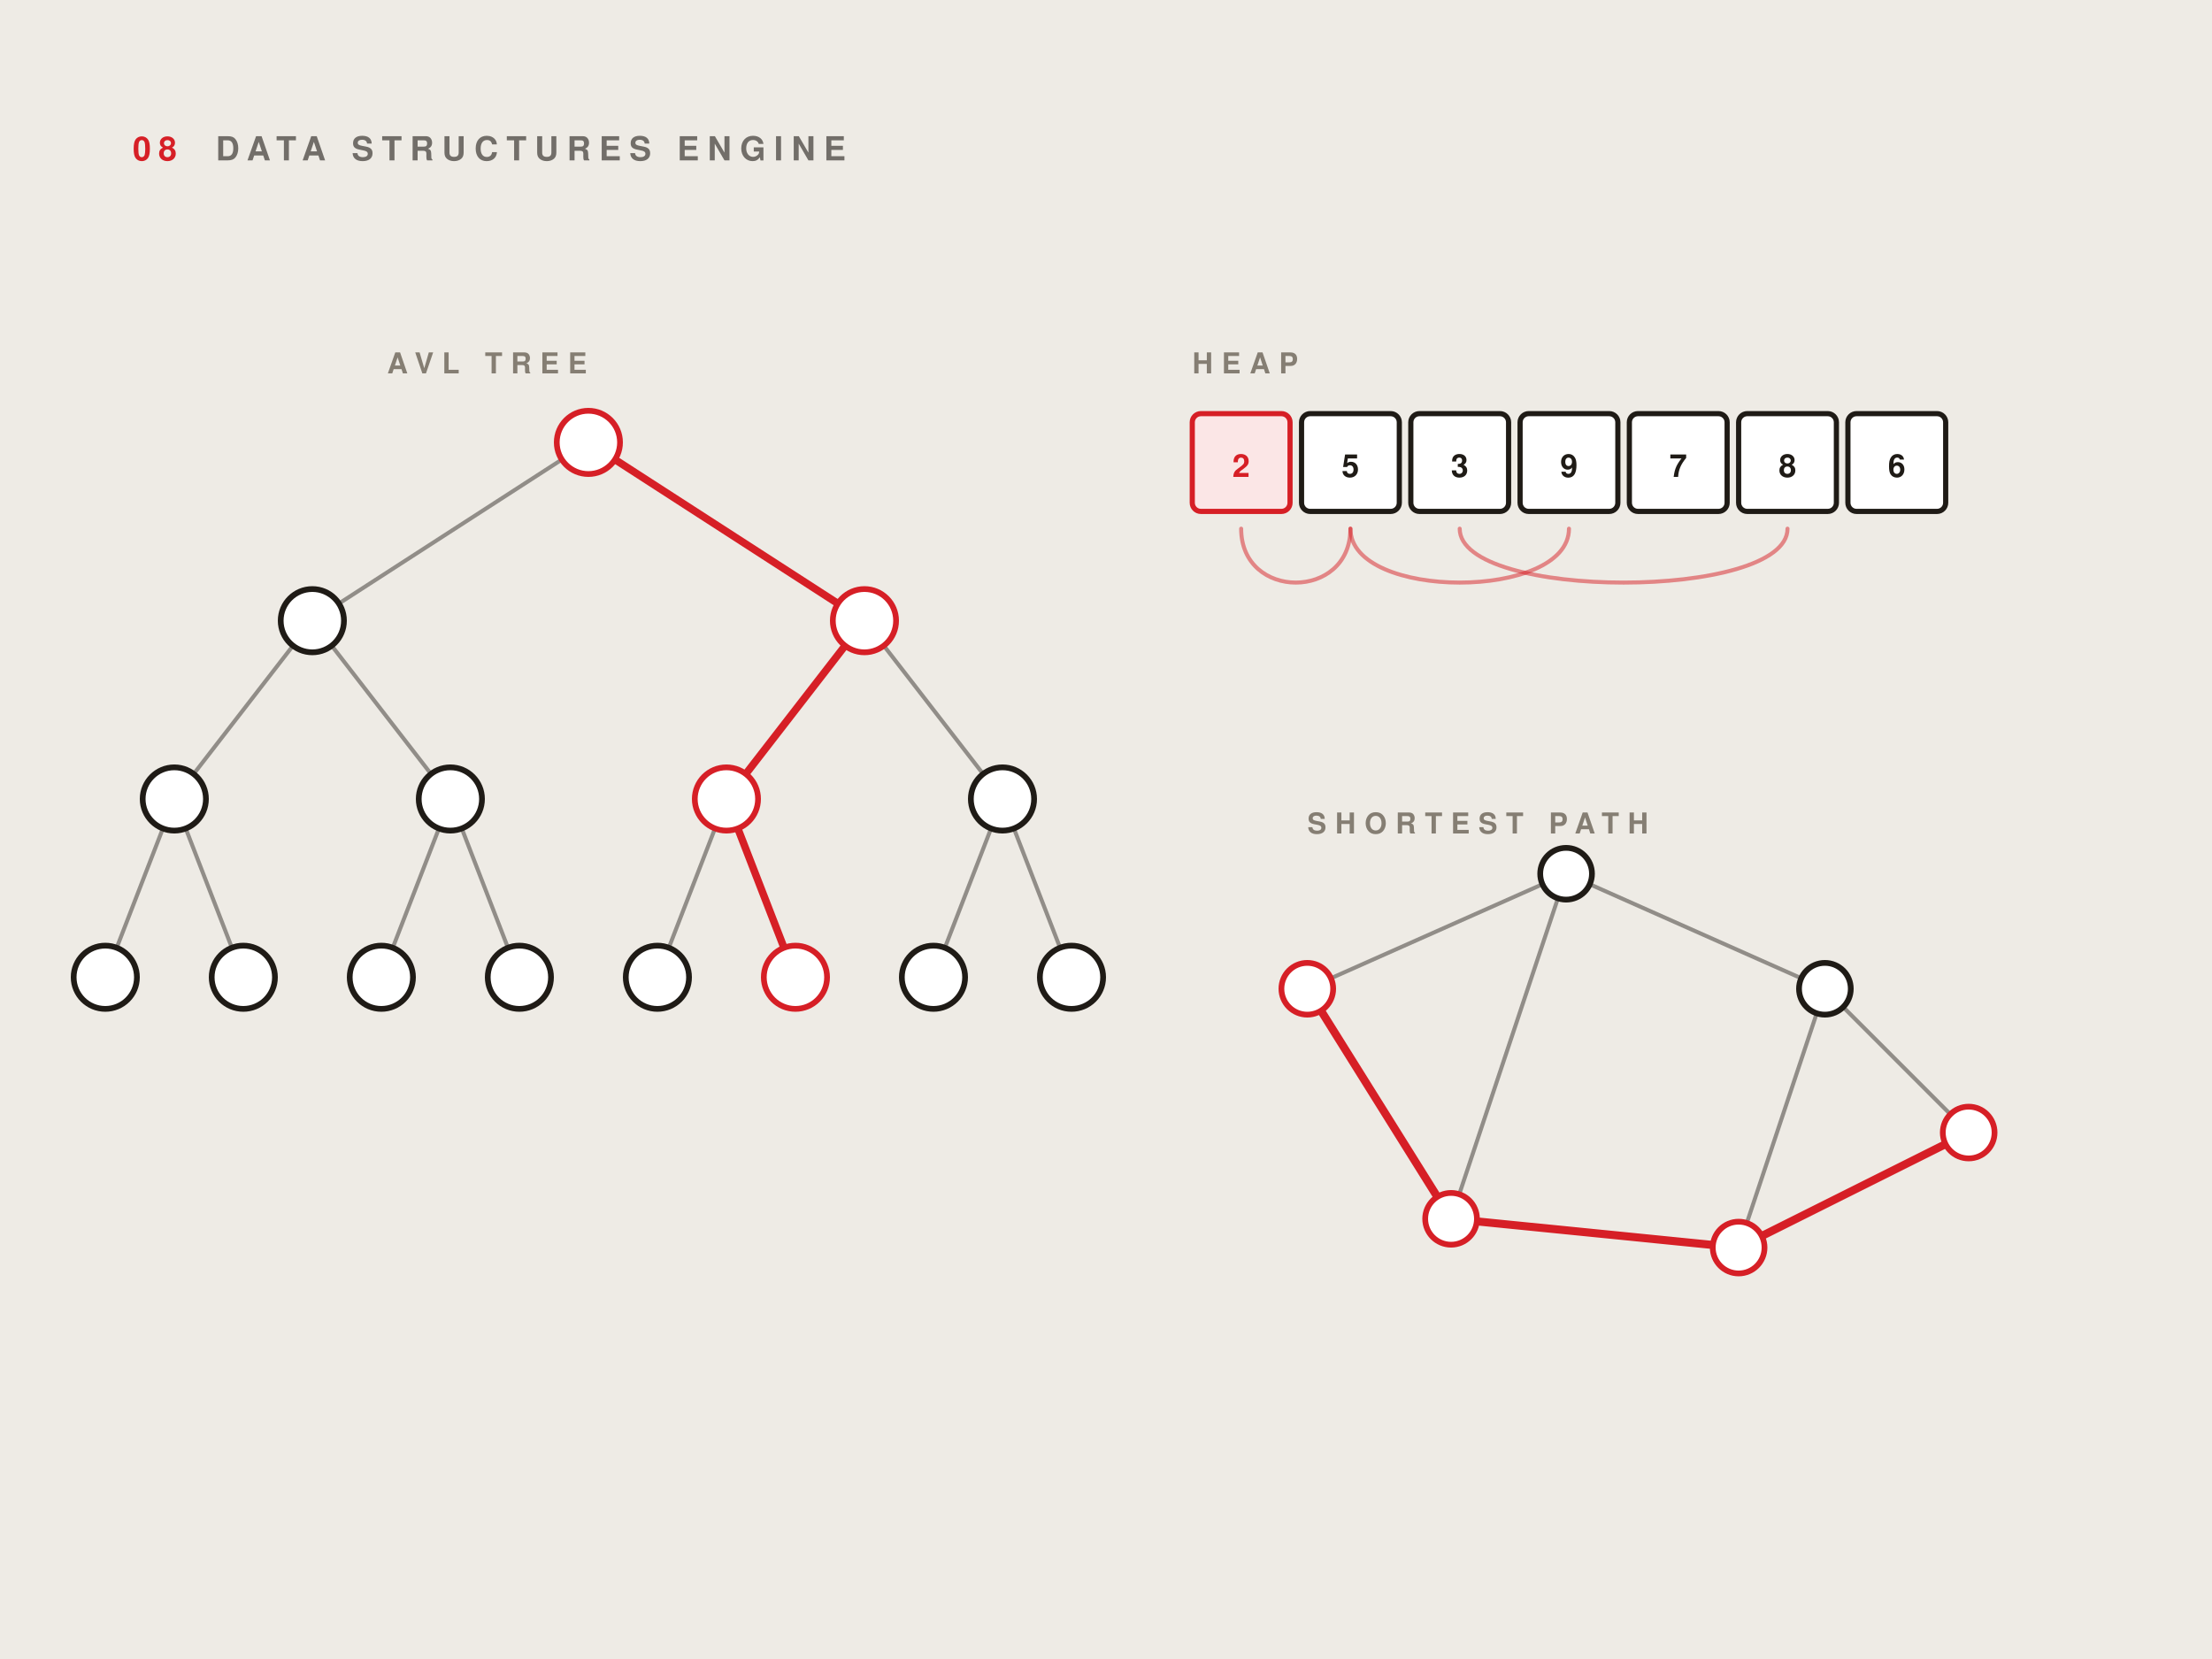
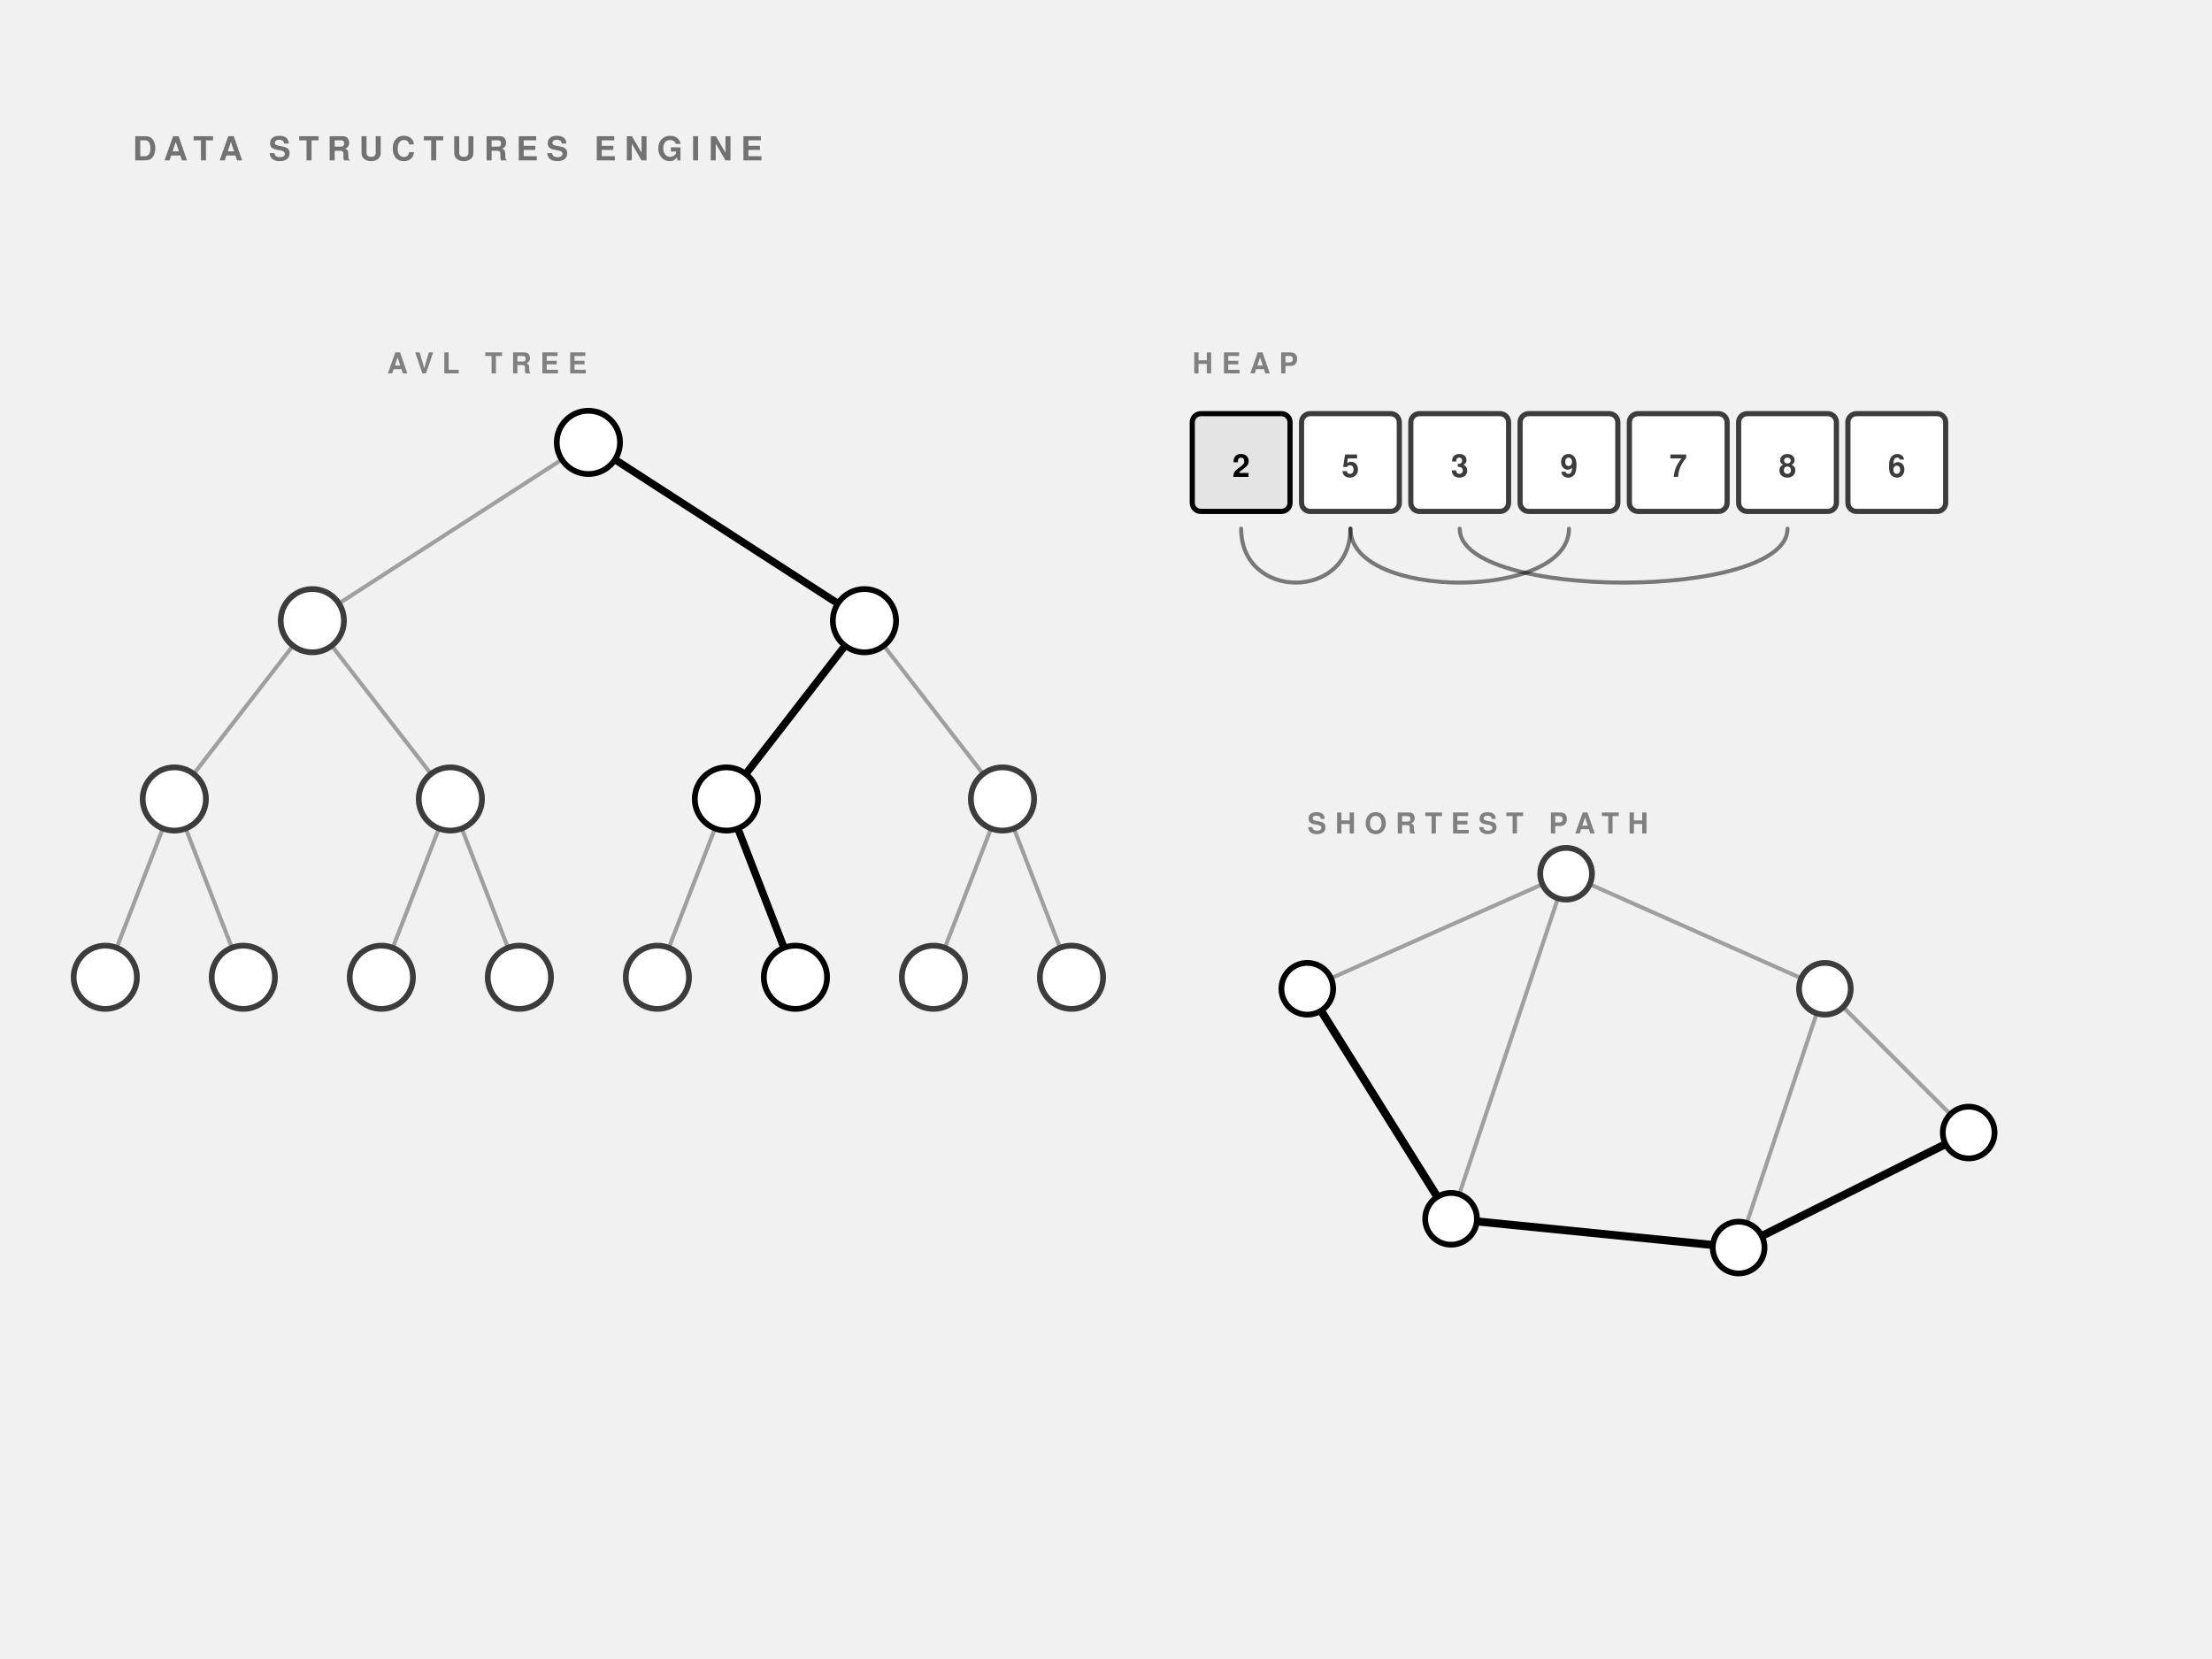
<svg xmlns="http://www.w3.org/2000/svg" viewBox="0 0 800 600" width="800" height="600" role="img">
-   <rect width="800" height="600" fill="#EEEBE5" />
+   <rect width="800" height="600" fill="#F1F1F1" />
  <g transform="translate(400 316) scale(1.04) translate(-400 -300)">
-     <text x="150" y="126" text-anchor="start" font-family="Figtree, 'Segoe UI', Helvetica, Arial, sans-serif" font-size="10" font-weight="700" letter-spacing="3" fill="#857E73" opacity="1">AVL TREE</text>
-     <path d="M220 150L124 212" stroke="#1F1B16" stroke-width="1.4" fill="none" stroke-linecap="round" stroke-linejoin="round" opacity="0.45" />
-     <path d="M124 212L76.0 274" stroke="#1F1B16" stroke-width="1.4" fill="none" stroke-linecap="round" stroke-linejoin="round" opacity="0.45" />
-     <path d="M76.0 274L52.0 336" stroke="#1F1B16" stroke-width="1.4" fill="none" stroke-linecap="round" stroke-linejoin="round" opacity="0.45" />
-     <path d="M76.0 274L100.0 336" stroke="#1F1B16" stroke-width="1.4" fill="none" stroke-linecap="round" stroke-linejoin="round" opacity="0.45" />
-     <path d="M124 212L172.0 274" stroke="#1F1B16" stroke-width="1.4" fill="none" stroke-linecap="round" stroke-linejoin="round" opacity="0.45" />
-     <path d="M172.0 274L148.0 336" stroke="#1F1B16" stroke-width="1.4" fill="none" stroke-linecap="round" stroke-linejoin="round" opacity="0.45" />
-     <path d="M172.0 274L196.0 336" stroke="#1F1B16" stroke-width="1.4" fill="none" stroke-linecap="round" stroke-linejoin="round" opacity="0.45" />
-     <path d="M220 150L316 212" stroke="#D61F26" stroke-width="2.6" fill="none" stroke-linecap="round" stroke-linejoin="round" opacity="1" />
-     <path d="M316 212L268.0 274" stroke="#D61F26" stroke-width="2.6" fill="none" stroke-linecap="round" stroke-linejoin="round" opacity="1" />
-     <path d="M268.0 274L244.0 336" stroke="#1F1B16" stroke-width="1.4" fill="none" stroke-linecap="round" stroke-linejoin="round" opacity="0.45" />
-     <path d="M268.0 274L292.0 336" stroke="#D61F26" stroke-width="2.6" fill="none" stroke-linecap="round" stroke-linejoin="round" opacity="1" />
-     <path d="M316 212L364.0 274" stroke="#1F1B16" stroke-width="1.4" fill="none" stroke-linecap="round" stroke-linejoin="round" opacity="0.45" />
-     <path d="M364.0 274L340.0 336" stroke="#1F1B16" stroke-width="1.4" fill="none" stroke-linecap="round" stroke-linejoin="round" opacity="0.45" />
-     <path d="M364.0 274L388.0 336" stroke="#1F1B16" stroke-width="1.4" fill="none" stroke-linecap="round" stroke-linejoin="round" opacity="0.45" />
+     <text x="150" y="126" text-anchor="start" font-family="Figtree, 'Segoe UI', Helvetica, Arial, sans-serif" font-size="10" font-weight="700" letter-spacing="3" fill="#808080" opacity="1">AVL TREE</text>
+     <path d="M220 150L124 212" stroke="#3C3C3C" stroke-width="1.4" fill="none" stroke-linecap="round" stroke-linejoin="round" opacity="0.45" />
+     <path d="M124 212L76.0 274" stroke="#3C3C3C" stroke-width="1.4" fill="none" stroke-linecap="round" stroke-linejoin="round" opacity="0.45" />
+     <path d="M76.0 274L52.0 336" stroke="#3C3C3C" stroke-width="1.4" fill="none" stroke-linecap="round" stroke-linejoin="round" opacity="0.45" />
+     <path d="M76.0 274L100.0 336" stroke="#3C3C3C" stroke-width="1.4" fill="none" stroke-linecap="round" stroke-linejoin="round" opacity="0.45" />
+     <path d="M124 212L172.0 274" stroke="#3C3C3C" stroke-width="1.4" fill="none" stroke-linecap="round" stroke-linejoin="round" opacity="0.45" />
+     <path d="M172.0 274L148.0 336" stroke="#3C3C3C" stroke-width="1.4" fill="none" stroke-linecap="round" stroke-linejoin="round" opacity="0.45" />
+     <path d="M172.0 274L196.0 336" stroke="#3C3C3C" stroke-width="1.4" fill="none" stroke-linecap="round" stroke-linejoin="round" opacity="0.45" />
+     <path d="M220 150L316 212" stroke="#000000" stroke-width="2.6" fill="none" stroke-linecap="round" stroke-linejoin="round" opacity="1" />
+     <path d="M316 212L268.0 274" stroke="#000000" stroke-width="2.6" fill="none" stroke-linecap="round" stroke-linejoin="round" opacity="1" />
+     <path d="M268.0 274L244.0 336" stroke="#3C3C3C" stroke-width="1.4" fill="none" stroke-linecap="round" stroke-linejoin="round" opacity="0.45" />
+     <path d="M268.0 274L292.0 336" stroke="#000000" stroke-width="2.6" fill="none" stroke-linecap="round" stroke-linejoin="round" opacity="1" />
+     <path d="M316 212L364.0 274" stroke="#3C3C3C" stroke-width="1.4" fill="none" stroke-linecap="round" stroke-linejoin="round" opacity="0.45" />
+     <path d="M364.0 274L340.0 336" stroke="#3C3C3C" stroke-width="1.4" fill="none" stroke-linecap="round" stroke-linejoin="round" opacity="0.45" />
+     <path d="M364.0 274L388.0 336" stroke="#3C3C3C" stroke-width="1.4" fill="none" stroke-linecap="round" stroke-linejoin="round" opacity="0.45" />
    <circle cx="220.0" cy="150.0" r="11" fill="#FFFFFF" opacity="1" />
-     <circle cx="220.0" cy="150.0" r="11" stroke="#D61F26" stroke-width="2" fill="none" opacity="1" />
+     <circle cx="220.0" cy="150.0" r="11" stroke="#000000" stroke-width="2" fill="none" opacity="1" />
    <circle cx="124.0" cy="212.0" r="11" fill="#FFFFFF" opacity="1" />
-     <circle cx="124.0" cy="212.0" r="11" stroke="#1F1B16" stroke-width="2" fill="none" opacity="1" />
+     <circle cx="124.0" cy="212.0" r="11" stroke="#3C3C3C" stroke-width="2" fill="none" opacity="1" />
    <circle cx="76.0" cy="274.0" r="11" fill="#FFFFFF" opacity="1" />
-     <circle cx="76.0" cy="274.0" r="11" stroke="#1F1B16" stroke-width="2" fill="none" opacity="1" />
+     <circle cx="76.0" cy="274.0" r="11" stroke="#3C3C3C" stroke-width="2" fill="none" opacity="1" />
    <circle cx="52.0" cy="336.0" r="11" fill="#FFFFFF" opacity="1" />
-     <circle cx="52.0" cy="336.0" r="11" stroke="#1F1B16" stroke-width="2" fill="none" opacity="1" />
+     <circle cx="52.0" cy="336.0" r="11" stroke="#3C3C3C" stroke-width="2" fill="none" opacity="1" />
    <circle cx="100.0" cy="336.0" r="11" fill="#FFFFFF" opacity="1" />
-     <circle cx="100.0" cy="336.0" r="11" stroke="#1F1B16" stroke-width="2" fill="none" opacity="1" />
+     <circle cx="100.0" cy="336.0" r="11" stroke="#3C3C3C" stroke-width="2" fill="none" opacity="1" />
    <circle cx="172.0" cy="274.0" r="11" fill="#FFFFFF" opacity="1" />
-     <circle cx="172.0" cy="274.0" r="11" stroke="#1F1B16" stroke-width="2" fill="none" opacity="1" />
+     <circle cx="172.0" cy="274.0" r="11" stroke="#3C3C3C" stroke-width="2" fill="none" opacity="1" />
    <circle cx="148.0" cy="336.0" r="11" fill="#FFFFFF" opacity="1" />
-     <circle cx="148.0" cy="336.0" r="11" stroke="#1F1B16" stroke-width="2" fill="none" opacity="1" />
+     <circle cx="148.0" cy="336.0" r="11" stroke="#3C3C3C" stroke-width="2" fill="none" opacity="1" />
    <circle cx="196.0" cy="336.0" r="11" fill="#FFFFFF" opacity="1" />
-     <circle cx="196.0" cy="336.0" r="11" stroke="#1F1B16" stroke-width="2" fill="none" opacity="1" />
+     <circle cx="196.0" cy="336.0" r="11" stroke="#3C3C3C" stroke-width="2" fill="none" opacity="1" />
    <circle cx="316.0" cy="212.0" r="11" fill="#FFFFFF" opacity="1" />
-     <circle cx="316.0" cy="212.0" r="11" stroke="#D61F26" stroke-width="2" fill="none" opacity="1" />
+     <circle cx="316.0" cy="212.0" r="11" stroke="#000000" stroke-width="2" fill="none" opacity="1" />
    <circle cx="268.0" cy="274.0" r="11" fill="#FFFFFF" opacity="1" />
-     <circle cx="268.0" cy="274.0" r="11" stroke="#D61F26" stroke-width="2" fill="none" opacity="1" />
+     <circle cx="268.0" cy="274.0" r="11" stroke="#000000" stroke-width="2" fill="none" opacity="1" />
    <circle cx="244.0" cy="336.0" r="11" fill="#FFFFFF" opacity="1" />
-     <circle cx="244.0" cy="336.0" r="11" stroke="#1F1B16" stroke-width="2" fill="none" opacity="1" />
+     <circle cx="244.0" cy="336.0" r="11" stroke="#3C3C3C" stroke-width="2" fill="none" opacity="1" />
    <circle cx="292.0" cy="336.0" r="11" fill="#FFFFFF" opacity="1" />
-     <circle cx="292.0" cy="336.0" r="11" stroke="#D61F26" stroke-width="2" fill="none" opacity="1" />
+     <circle cx="292.0" cy="336.0" r="11" stroke="#000000" stroke-width="2" fill="none" opacity="1" />
    <circle cx="364.0" cy="274.0" r="11" fill="#FFFFFF" opacity="1" />
-     <circle cx="364.0" cy="274.0" r="11" stroke="#1F1B16" stroke-width="2" fill="none" opacity="1" />
+     <circle cx="364.0" cy="274.0" r="11" stroke="#3C3C3C" stroke-width="2" fill="none" opacity="1" />
    <circle cx="340.0" cy="336.0" r="11" fill="#FFFFFF" opacity="1" />
-     <circle cx="340.0" cy="336.0" r="11" stroke="#1F1B16" stroke-width="2" fill="none" opacity="1" />
+     <circle cx="340.0" cy="336.0" r="11" stroke="#3C3C3C" stroke-width="2" fill="none" opacity="1" />
    <circle cx="388.0" cy="336.0" r="11" fill="#FFFFFF" opacity="1" />
-     <circle cx="388.0" cy="336.0" r="11" stroke="#1F1B16" stroke-width="2" fill="none" opacity="1" />
-     <text x="430" y="126" text-anchor="start" font-family="Figtree, 'Segoe UI', Helvetica, Arial, sans-serif" font-size="10" font-weight="700" letter-spacing="3" fill="#857E73" opacity="1">HEAP</text>
-     <rect x="430.0" y="140.0" width="34.0" height="34.0" rx="3" stroke="#D61F26" stroke-width="1.8" fill="#FBE6E6" opacity="1" />
-     <text x="447" y="162" text-anchor="middle" font-family="Figtree, 'Segoe UI', Helvetica, Arial, sans-serif" font-size="11" font-weight="600" letter-spacing="0" fill="#D61F26" opacity="1">2</text>
-     <rect x="468.0" y="140.0" width="34.0" height="34.0" rx="3" stroke="#1F1B16" stroke-width="1.8" fill="#FFFFFF" opacity="1" />
-     <text x="485" y="162" text-anchor="middle" font-family="Figtree, 'Segoe UI', Helvetica, Arial, sans-serif" font-size="11" font-weight="600" letter-spacing="0" fill="#1F1B16" opacity="1">5</text>
-     <rect x="506.0" y="140.0" width="34.0" height="34.0" rx="3" stroke="#1F1B16" stroke-width="1.8" fill="#FFFFFF" opacity="1" />
-     <text x="523" y="162" text-anchor="middle" font-family="Figtree, 'Segoe UI', Helvetica, Arial, sans-serif" font-size="11" font-weight="600" letter-spacing="0" fill="#1F1B16" opacity="1">3</text>
-     <rect x="544.0" y="140.0" width="34.0" height="34.0" rx="3" stroke="#1F1B16" stroke-width="1.8" fill="#FFFFFF" opacity="1" />
-     <text x="561" y="162" text-anchor="middle" font-family="Figtree, 'Segoe UI', Helvetica, Arial, sans-serif" font-size="11" font-weight="600" letter-spacing="0" fill="#1F1B16" opacity="1">9</text>
-     <rect x="582.0" y="140.0" width="34.0" height="34.0" rx="3" stroke="#1F1B16" stroke-width="1.8" fill="#FFFFFF" opacity="1" />
-     <text x="599" y="162" text-anchor="middle" font-family="Figtree, 'Segoe UI', Helvetica, Arial, sans-serif" font-size="11" font-weight="600" letter-spacing="0" fill="#1F1B16" opacity="1">7</text>
-     <rect x="620.0" y="140.0" width="34.0" height="34.0" rx="3" stroke="#1F1B16" stroke-width="1.8" fill="#FFFFFF" opacity="1" />
-     <text x="637" y="162" text-anchor="middle" font-family="Figtree, 'Segoe UI', Helvetica, Arial, sans-serif" font-size="11" font-weight="600" letter-spacing="0" fill="#1F1B16" opacity="1">8</text>
-     <rect x="658.0" y="140.0" width="34.0" height="34.0" rx="3" stroke="#1F1B16" stroke-width="1.8" fill="#FFFFFF" opacity="1" />
-     <text x="675" y="162" text-anchor="middle" font-family="Figtree, 'Segoe UI', Helvetica, Arial, sans-serif" font-size="11" font-weight="600" letter-spacing="0" fill="#1F1B16" opacity="1">6</text>
-     <path d="M447 180C447 205 485 205 485 180" stroke="#D61F26" stroke-width="1.4" fill="none" stroke-linecap="round" stroke-linejoin="round" opacity="0.5" />
-     <path d="M485 180C485 205 561 205 561 180" stroke="#D61F26" stroke-width="1.4" fill="none" stroke-linecap="round" stroke-linejoin="round" opacity="0.5" />
-     <path d="M523 180C523 205 637 205 637 180" stroke="#D61F26" stroke-width="1.4" fill="none" stroke-linecap="round" stroke-linejoin="round" opacity="0.5" />
-     <text x="470" y="286" text-anchor="start" font-family="Figtree, 'Segoe UI', Helvetica, Arial, sans-serif" font-size="10" font-weight="700" letter-spacing="3" fill="#857E73" opacity="1">SHORTEST PATH</text>
-     <path d="M470 340L560 300" stroke="#1F1B16" stroke-width="1.4" fill="none" stroke-linecap="round" stroke-linejoin="round" opacity="0.45" />
-     <path d="M560 300L650 340" stroke="#1F1B16" stroke-width="1.4" fill="none" stroke-linecap="round" stroke-linejoin="round" opacity="0.45" />
-     <path d="M470 340L520 420" stroke="#D61F26" stroke-width="2.8" fill="none" stroke-linecap="round" stroke-linejoin="round" opacity="1" />
-     <path d="M520 420L620 430" stroke="#D61F26" stroke-width="2.8" fill="none" stroke-linecap="round" stroke-linejoin="round" opacity="1" />
-     <path d="M620 430L650 340" stroke="#1F1B16" stroke-width="1.4" fill="none" stroke-linecap="round" stroke-linejoin="round" opacity="0.45" />
-     <path d="M650 340L700 390" stroke="#1F1B16" stroke-width="1.4" fill="none" stroke-linecap="round" stroke-linejoin="round" opacity="0.45" />
-     <path d="M620 430L700 390" stroke="#D61F26" stroke-width="2.8" fill="none" stroke-linecap="round" stroke-linejoin="round" opacity="1" />
-     <path d="M560 300L520 420" stroke="#1F1B16" stroke-width="1.4" fill="none" stroke-linecap="round" stroke-linejoin="round" opacity="0.45" />
+     <circle cx="388.0" cy="336.0" r="11" stroke="#3C3C3C" stroke-width="2" fill="none" opacity="1" />
+     <text x="430" y="126" text-anchor="start" font-family="Figtree, 'Segoe UI', Helvetica, Arial, sans-serif" font-size="10" font-weight="700" letter-spacing="3" fill="#808080" opacity="1">HEAP</text>
+     <rect x="430.0" y="140.0" width="34.0" height="34.0" rx="3" stroke="#000000" stroke-width="1.8" fill="#E4E4E4" opacity="1" />
+     <text x="447" y="162" text-anchor="middle" font-family="Figtree, 'Segoe UI', Helvetica, Arial, sans-serif" font-size="11" font-weight="600" letter-spacing="0" fill="#000000" opacity="1">2</text>
+     <rect x="468.0" y="140.0" width="34.0" height="34.0" rx="3" stroke="#3C3C3C" stroke-width="1.8" fill="#FFFFFF" opacity="1" />
+     <text x="485" y="162" text-anchor="middle" font-family="Figtree, 'Segoe UI', Helvetica, Arial, sans-serif" font-size="11" font-weight="600" letter-spacing="0" fill="#3C3C3C" opacity="1">5</text>
+     <rect x="506.0" y="140.0" width="34.0" height="34.0" rx="3" stroke="#3C3C3C" stroke-width="1.8" fill="#FFFFFF" opacity="1" />
+     <text x="523" y="162" text-anchor="middle" font-family="Figtree, 'Segoe UI', Helvetica, Arial, sans-serif" font-size="11" font-weight="600" letter-spacing="0" fill="#3C3C3C" opacity="1">3</text>
+     <rect x="544.0" y="140.0" width="34.0" height="34.0" rx="3" stroke="#3C3C3C" stroke-width="1.8" fill="#FFFFFF" opacity="1" />
+     <text x="561" y="162" text-anchor="middle" font-family="Figtree, 'Segoe UI', Helvetica, Arial, sans-serif" font-size="11" font-weight="600" letter-spacing="0" fill="#3C3C3C" opacity="1">9</text>
+     <rect x="582.0" y="140.0" width="34.0" height="34.0" rx="3" stroke="#3C3C3C" stroke-width="1.8" fill="#FFFFFF" opacity="1" />
+     <text x="599" y="162" text-anchor="middle" font-family="Figtree, 'Segoe UI', Helvetica, Arial, sans-serif" font-size="11" font-weight="600" letter-spacing="0" fill="#3C3C3C" opacity="1">7</text>
+     <rect x="620.0" y="140.0" width="34.0" height="34.0" rx="3" stroke="#3C3C3C" stroke-width="1.8" fill="#FFFFFF" opacity="1" />
+     <text x="637" y="162" text-anchor="middle" font-family="Figtree, 'Segoe UI', Helvetica, Arial, sans-serif" font-size="11" font-weight="600" letter-spacing="0" fill="#3C3C3C" opacity="1">8</text>
+     <rect x="658.0" y="140.0" width="34.0" height="34.0" rx="3" stroke="#3C3C3C" stroke-width="1.8" fill="#FFFFFF" opacity="1" />
+     <text x="675" y="162" text-anchor="middle" font-family="Figtree, 'Segoe UI', Helvetica, Arial, sans-serif" font-size="11" font-weight="600" letter-spacing="0" fill="#3C3C3C" opacity="1">6</text>
+     <path d="M447 180C447 205 485 205 485 180" stroke="#000000" stroke-width="1.4" fill="none" stroke-linecap="round" stroke-linejoin="round" opacity="0.5" />
+     <path d="M485 180C485 205 561 205 561 180" stroke="#000000" stroke-width="1.4" fill="none" stroke-linecap="round" stroke-linejoin="round" opacity="0.5" />
+     <path d="M523 180C523 205 637 205 637 180" stroke="#000000" stroke-width="1.4" fill="none" stroke-linecap="round" stroke-linejoin="round" opacity="0.5" />
+     <text x="470" y="286" text-anchor="start" font-family="Figtree, 'Segoe UI', Helvetica, Arial, sans-serif" font-size="10" font-weight="700" letter-spacing="3" fill="#808080" opacity="1">SHORTEST PATH</text>
+     <path d="M470 340L560 300" stroke="#3C3C3C" stroke-width="1.4" fill="none" stroke-linecap="round" stroke-linejoin="round" opacity="0.45" />
+     <path d="M560 300L650 340" stroke="#3C3C3C" stroke-width="1.4" fill="none" stroke-linecap="round" stroke-linejoin="round" opacity="0.45" />
+     <path d="M470 340L520 420" stroke="#000000" stroke-width="2.8" fill="none" stroke-linecap="round" stroke-linejoin="round" opacity="1" />
+     <path d="M520 420L620 430" stroke="#000000" stroke-width="2.8" fill="none" stroke-linecap="round" stroke-linejoin="round" opacity="1" />
+     <path d="M620 430L650 340" stroke="#3C3C3C" stroke-width="1.4" fill="none" stroke-linecap="round" stroke-linejoin="round" opacity="0.45" />
+     <path d="M650 340L700 390" stroke="#3C3C3C" stroke-width="1.4" fill="none" stroke-linecap="round" stroke-linejoin="round" opacity="0.45" />
+     <path d="M620 430L700 390" stroke="#000000" stroke-width="2.8" fill="none" stroke-linecap="round" stroke-linejoin="round" opacity="1" />
+     <path d="M560 300L520 420" stroke="#3C3C3C" stroke-width="1.4" fill="none" stroke-linecap="round" stroke-linejoin="round" opacity="0.45" />
    <circle cx="470.0" cy="340.0" r="9" fill="#FFFFFF" opacity="1" />
-     <circle cx="470.0" cy="340.0" r="9" stroke="#D61F26" stroke-width="2" fill="none" opacity="1" />
+     <circle cx="470.0" cy="340.0" r="9" stroke="#000000" stroke-width="2" fill="none" opacity="1" />
    <circle cx="560.0" cy="300.0" r="9" fill="#FFFFFF" opacity="1" />
-     <circle cx="560.0" cy="300.0" r="9" stroke="#1F1B16" stroke-width="2" fill="none" opacity="1" />
+     <circle cx="560.0" cy="300.0" r="9" stroke="#3C3C3C" stroke-width="2" fill="none" opacity="1" />
    <circle cx="650.0" cy="340.0" r="9" fill="#FFFFFF" opacity="1" />
-     <circle cx="650.0" cy="340.0" r="9" stroke="#1F1B16" stroke-width="2" fill="none" opacity="1" />
+     <circle cx="650.0" cy="340.0" r="9" stroke="#3C3C3C" stroke-width="2" fill="none" opacity="1" />
    <circle cx="520.0" cy="420.0" r="9" fill="#FFFFFF" opacity="1" />
-     <circle cx="520.0" cy="420.0" r="9" stroke="#D61F26" stroke-width="2" fill="none" opacity="1" />
+     <circle cx="520.0" cy="420.0" r="9" stroke="#000000" stroke-width="2" fill="none" opacity="1" />
    <circle cx="620.0" cy="430.0" r="9" fill="#FFFFFF" opacity="1" />
-     <circle cx="620.0" cy="430.0" r="9" stroke="#D61F26" stroke-width="2" fill="none" opacity="1" />
+     <circle cx="620.0" cy="430.0" r="9" stroke="#000000" stroke-width="2" fill="none" opacity="1" />
    <circle cx="700.0" cy="390.0" r="9" fill="#FFFFFF" opacity="1" />
-     <circle cx="700.0" cy="390.0" r="9" stroke="#D61F26" stroke-width="2" fill="none" opacity="1" />
+     <circle cx="700.0" cy="390.0" r="9" stroke="#000000" stroke-width="2" fill="none" opacity="1" />
  </g>
-   <text x="48" y="58" text-anchor="start" font-family="Figtree, 'Segoe UI', Helvetica, Arial, sans-serif" font-size="12" font-weight="700" letter-spacing="2.6" fill="#D61F26" opacity="1">08</text>
-   <text x="78" y="58" text-anchor="start" font-family="Figtree, 'Segoe UI', Helvetica, Arial, sans-serif" font-size="12" font-weight="600" letter-spacing="3" fill="#1F1B16" opacity="0.6">DATA STRUCTURES ENGINE</text>
+   <text x="48" y="58" text-anchor="start" font-family="Figtree, 'Segoe UI', Helvetica, Arial, sans-serif" font-size="12" font-weight="600" letter-spacing="3" fill="#3C3C3C" opacity="0.7">DATA STRUCTURES ENGINE</text>
</svg>
